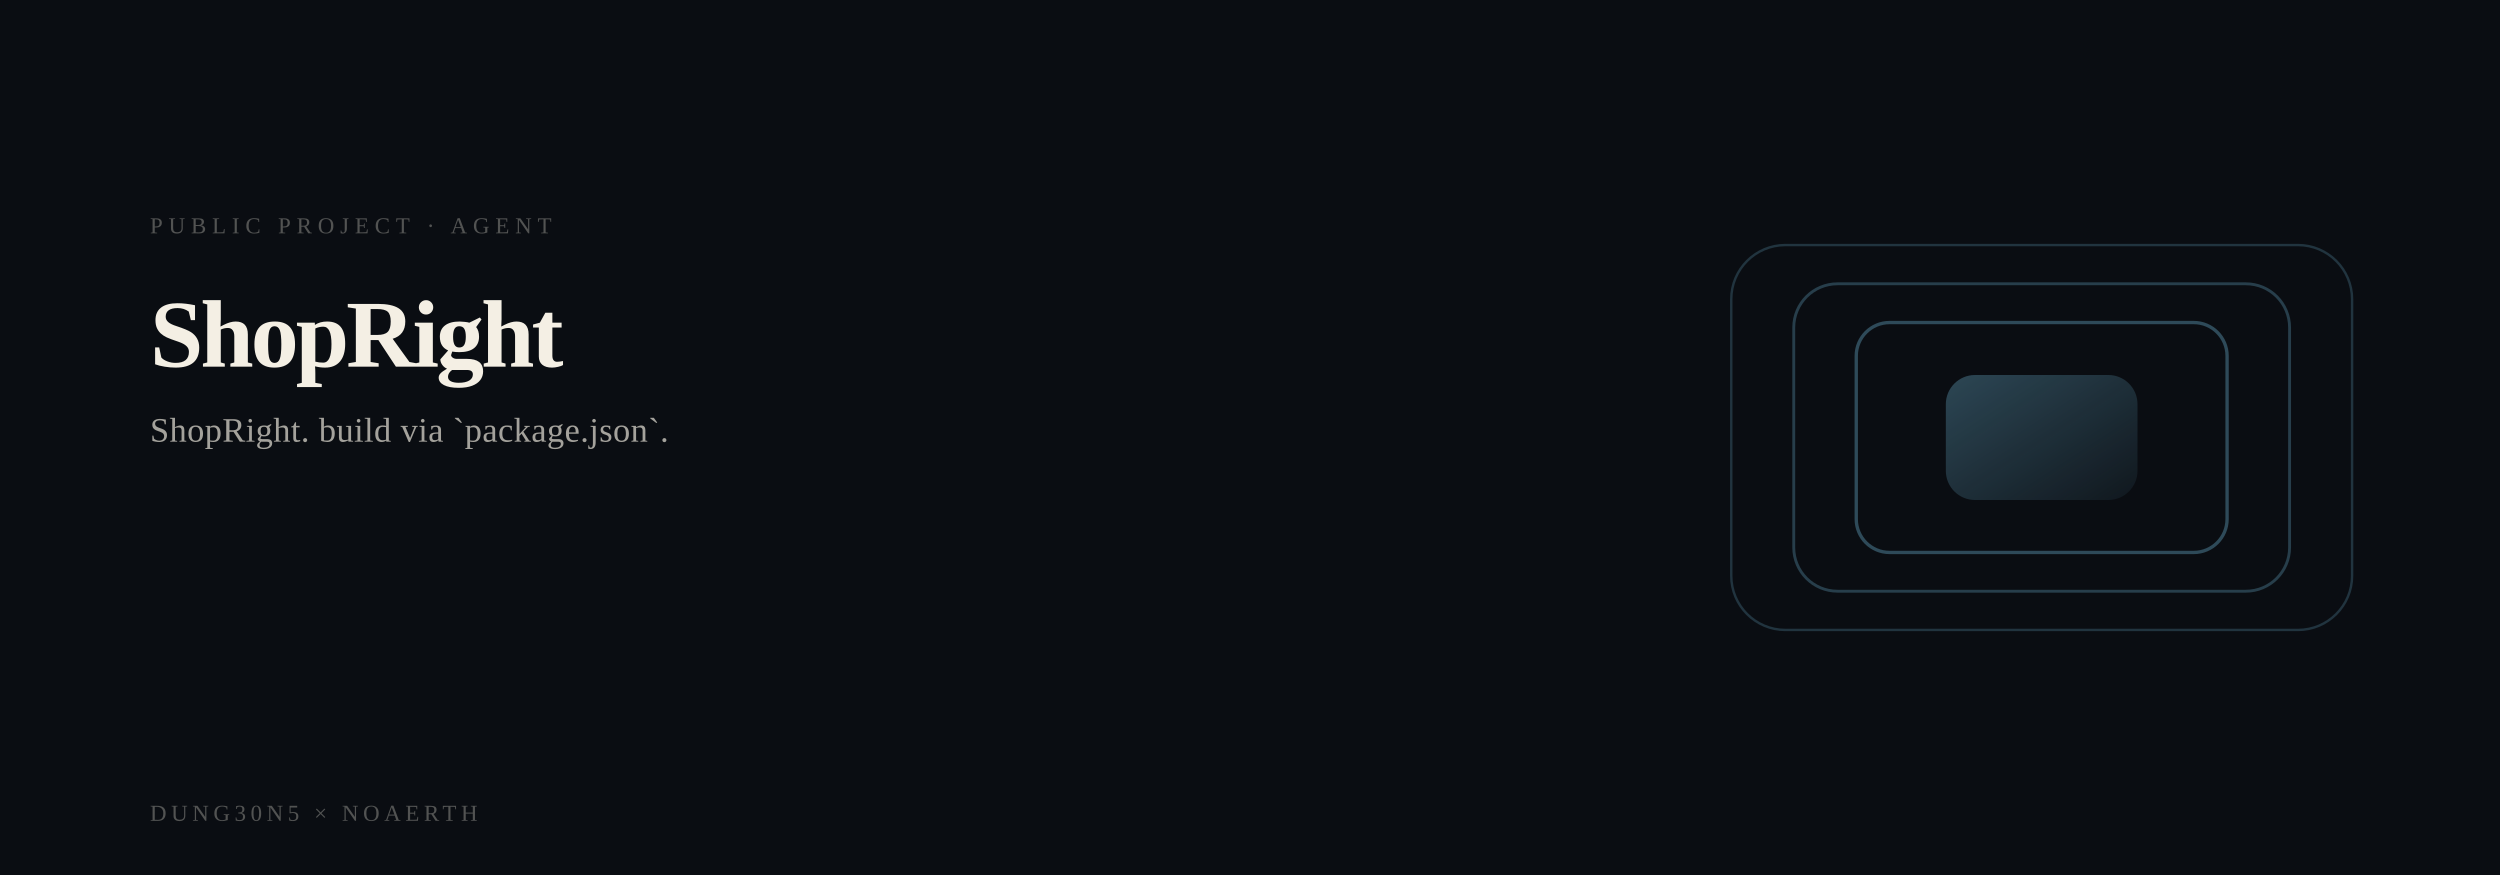
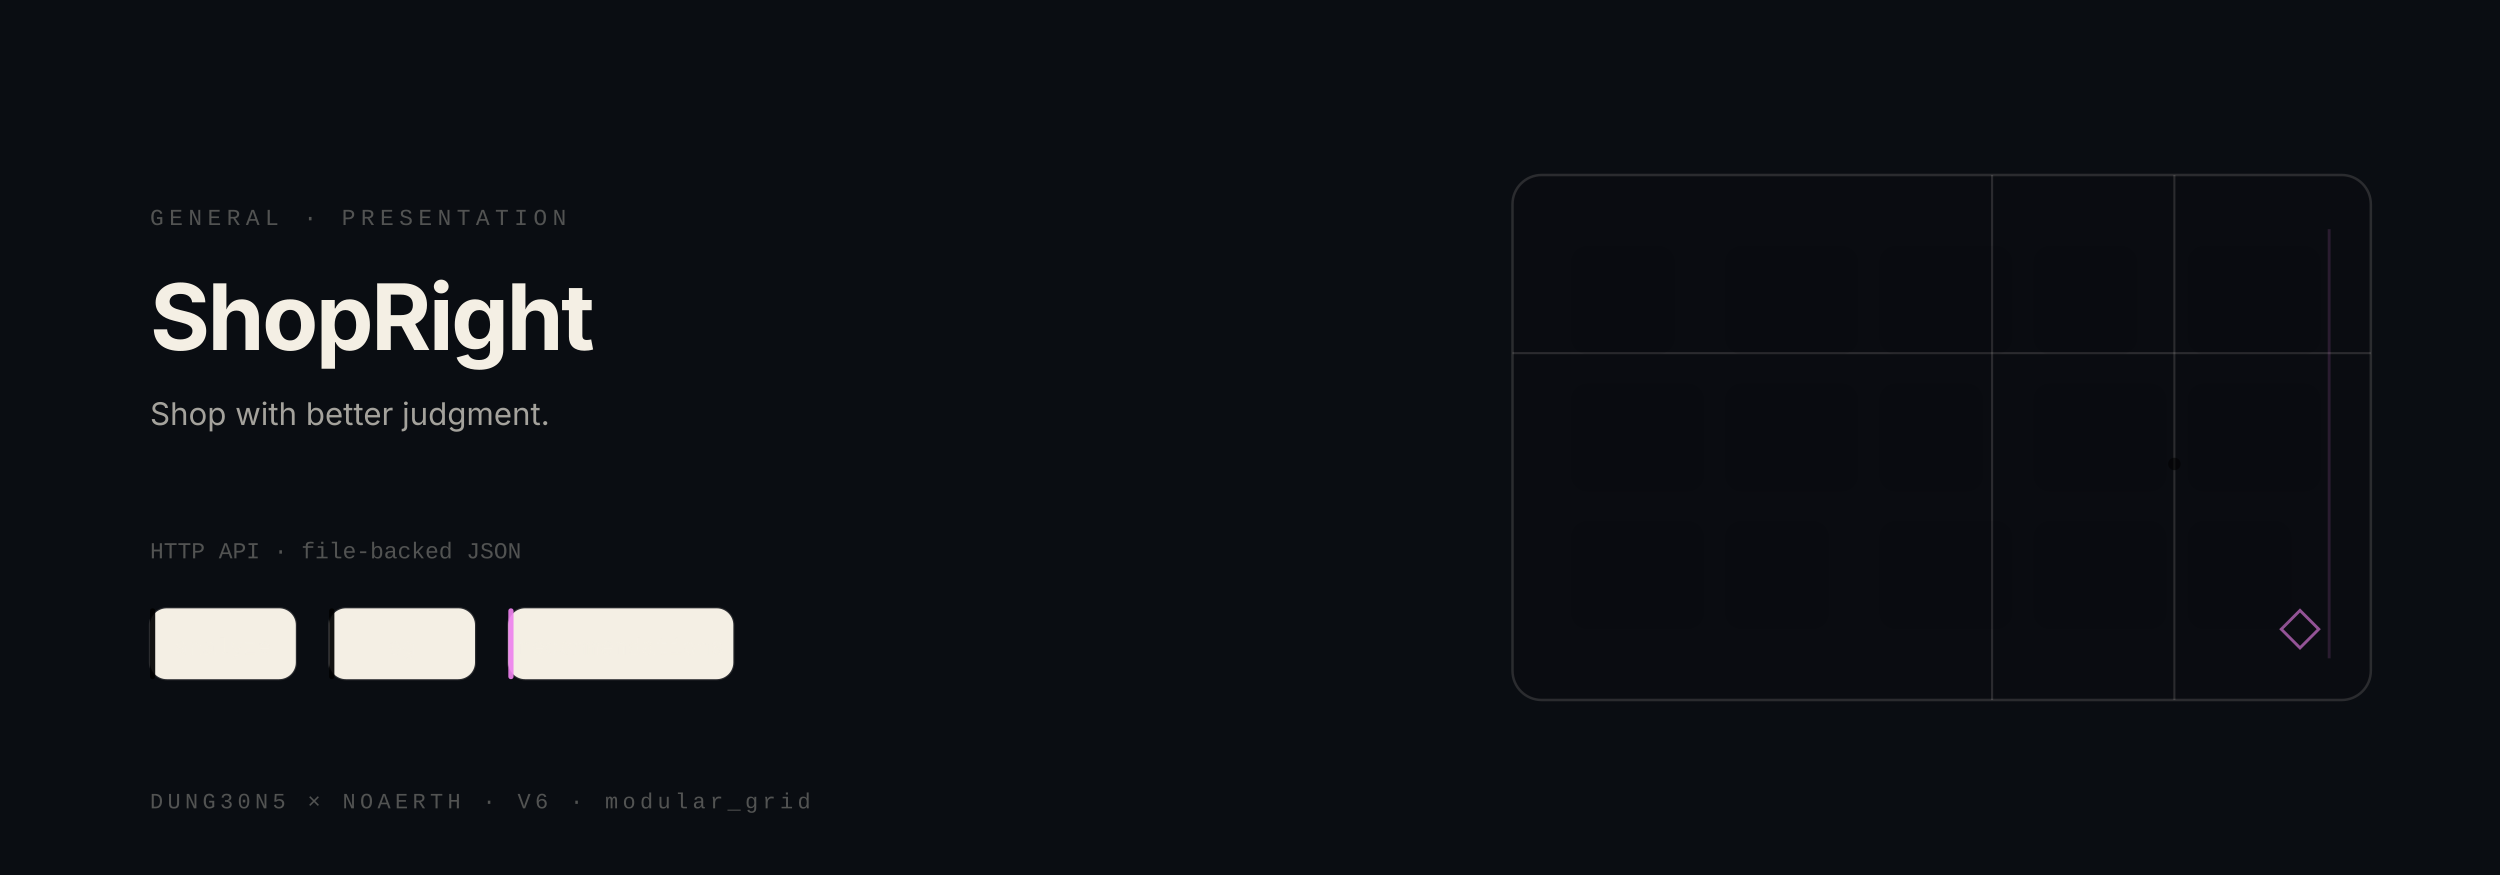
- <svg xmlns="http://www.w3.org/2000/svg" viewBox="0 0 1200 420" width="1200" height="420" role="img" aria-label="ShopRight: a state ring with tool nodes attached. Motion depicts an objective becomes context, tools read and write state, the loop closes.">
-   <defs>
-     <linearGradient id="hero-ShopRight-dark-a" x1="0" y1="0" x2="1" y2="1">
-       <stop offset="0" stop-color="#6fb7d6" stop-opacity="0.85" />
-       <stop offset="1" stop-color="#6fb7d6" stop-opacity="0.15" />
-     </linearGradient>
-   </defs>
+ <svg xmlns="http://www.w3.org/2000/svg" viewBox="0 0 1200 420" width="1200" height="420" role="img" aria-label="ShopRight: an objective becomes context, tools read and write state, the loop closes">
  <rect width="1200" height="420" fill="#0a0d12" />
-   <rect x="891" y="154.82" width="178" height="110.36" rx="16" fill="none" stroke="#6fb7d6" stroke-width="1.60" opacity="0.36" />
-   <rect x="861" y="136.22" width="238" height="147.56" rx="21" fill="none" stroke="#6fb7d6" stroke-width="1.38" opacity="0.29" />
-   <rect x="831" y="117.62" width="298" height="184.76" rx="26" fill="none" stroke="#6fb7d6" stroke-width="1.16" opacity="0.23" />
-   <rect x="934" y="180" width="92" height="60" rx="14" fill="url(#hero-ShopRight-dark-a)" opacity="0.40" />
-   <text x="72" y="112" fill="#f4efe44f" font-size="11" letter-spacing="2.8">PUBLIC PROJECT · AGENT</text>
-   <text x="72" y="176" fill="#f4efe4" font-size="46" font-weight="660" letter-spacing="-1.4">ShopRight</text>
-   <text x="72" y="212" fill="#f4efe4a8" font-size="16.5" letter-spacing="0.2">ShopRight. build via `package.json`.</text>
-   <rect x="72" y="266" width="106" height="40" rx="9" fill="#f4efe4" fill-opacity="0.05" stroke="#f4efe424" stroke-width="1.1" opacity="0">
-     <animate attributeName="opacity" from="0" to="1" dur="0.5s" begin="0.50s" fill="freeze" />
-   </rect>
-   <rect x="72" y="266" width="2.5" height="40" rx="1.2" fill="#6fb7d6" opacity="0">
-     <animate attributeName="opacity" from="0" to="0.9" dur="0.5s" begin="0.50s" fill="freeze" />
-   </rect>
-   <text x="125" y="291" fill="#f4efe4" font-size="11.5" text-anchor="middle" font-family="ui-monospace,SFMono-Regular,Menlo,monospace" opacity="0">objective<animate attributeName="opacity" from="0" to="1" dur="0.5s" begin="0.65s" fill="freeze" />
-   </text>
-   <rect x="194" y="266" width="106" height="40" rx="9" fill="#f4efe4" fill-opacity="0.05" stroke="#f4efe424" stroke-width="1.1" opacity="0">
-     <animate attributeName="opacity" from="0" to="1" dur="0.5s" begin="1.00s" fill="freeze" />
-   </rect>
-   <rect x="194" y="266" width="2.5" height="40" rx="1.2" fill="#6fb7d6" opacity="0">
-     <animate attributeName="opacity" from="0" to="0.9" dur="0.5s" begin="1.00s" fill="freeze" />
-   </rect>
-   <text x="247" y="291" fill="#f4efe4" font-size="11.5" text-anchor="middle" font-family="ui-monospace,SFMono-Regular,Menlo,monospace" opacity="0">load context<animate attributeName="opacity" from="0" to="1" dur="0.5s" begin="1.15s" fill="freeze" />
-   </text>
-   <rect x="316" y="266" width="106" height="40" rx="9" fill="#f4efe4" fill-opacity="0.05" stroke="#f4efe424" stroke-width="1.1" opacity="0">
-     <animate attributeName="opacity" from="0" to="1" dur="0.5s" begin="1.50s" fill="freeze" />
-   </rect>
-   <rect x="316" y="266" width="2.5" height="40" rx="1.2" fill="#6fb7d6" opacity="0">
-     <animate attributeName="opacity" from="0" to="0.9" dur="0.5s" begin="1.50s" fill="freeze" />
-   </rect>
-   <text x="369" y="291" fill="#f4efe4" font-size="11.5" text-anchor="middle" font-family="ui-monospace,SFMono-Regular,Menlo,monospace" opacity="0">call tools<animate attributeName="opacity" from="0" to="1" dur="0.5s" begin="1.65s" fill="freeze" />
-   </text>
-   <rect x="438" y="266" width="106" height="40" rx="9" fill="#f4efe4" fill-opacity="0.05" stroke="#f4efe424" stroke-width="1.1" opacity="0">
-     <animate attributeName="opacity" from="0" to="1" dur="0.5s" begin="2.00s" fill="freeze" />
-   </rect>
-   <rect x="438" y="266" width="2.5" height="40" rx="1.2" fill="#e7c27a" opacity="0">
-     <animate attributeName="opacity" from="0" to="0.9" dur="0.5s" begin="2.00s" fill="freeze" />
-   </rect>
-   <text x="491" y="291" fill="#f4efe4" font-size="11.5" text-anchor="middle" font-family="ui-monospace,SFMono-Regular,Menlo,monospace" opacity="0">verify<animate attributeName="opacity" from="0" to="1" dur="0.5s" begin="2.15s" fill="freeze" />
-   </text>
-   <text x="72" y="394" fill="#f4efe44f" font-size="11" letter-spacing="2.2">DUNG30N5 × NOAERTH</text>
+   <text x="72" y="108" font-family="ui-monospace, SFMono-Regular, Menlo, Monaco, Consolas, 'Liberation Mono', monospace" font-size="11" letter-spacing="2.6" fill="#f4efe44f">GENERAL · PRESENTATION</text>
+   <text x="72" y="168" font-family="-apple-system, BlinkMacSystemFont, 'Segoe UI', Inter, Helvetica, Arial, sans-serif" font-size="44" font-weight="660" letter-spacing="-1.2" fill="#f4efe4">ShopRight</text>
+   <text x="72" y="204" font-family="-apple-system, BlinkMacSystemFont, 'Segoe UI', Inter, Helvetica, Arial, sans-serif" font-size="15" fill="#f4efe4a8">Shop with better judgment.</text>
+   <text x="72" y="268" font-family="ui-monospace, SFMono-Regular, Menlo, Monaco, Consolas, 'Liberation Mono', monospace" font-size="11" fill="#f4efe44f">HTTP API · file-backed JSON</text>
+   <rect x="72.0" y="292.0" width="70.0" height="34.0" rx="8" fill="#f4efe4" stroke="#f4efe424" stroke-width="1.1" />
+   <rect x="72.0" y="292.0" width="2.5" height="34.0" rx="1.2" fill="mint" opacity="0.92" />
+   <text x="107.0" y="314" font-family="ui-monospace, SFMono-Regular, Menlo, Monaco, Consolas, 'Liberation Mono', monospace" font-size="11" fill="#f4efe4" fill-opacity="0.82" text-anchor="middle">analyze</text>
+   <rect x="158.0" y="292.0" width="70.0" height="34.0" rx="8" fill="#f4efe4" stroke="#f4efe424" stroke-width="1.1" />
+   <rect x="158.0" y="292.0" width="2.5" height="34.0" rx="1.2" fill="mint" opacity="0.92" />
+   <text x="193.0" y="314" font-family="ui-monospace, SFMono-Regular, Menlo, Monaco, Consolas, 'Liberation Mono', monospace" font-size="11" fill="#f4efe4" fill-opacity="0.82" text-anchor="middle">og</text>
+   <rect x="244.0" y="292.0" width="108.0" height="34.0" rx="8" fill="#f4efe4" stroke="#f4efe424" stroke-width="1.1" />
+   <rect x="244.0" y="292.0" width="2.5" height="34.0" rx="1.2" fill="violet" opacity="0.92" />
+   <text x="298.0" y="314" font-family="ui-monospace, SFMono-Regular, Menlo, Monaco, Consolas, 'Liberation Mono', monospace" font-size="11" fill="#f4efe4" fill-opacity="0.82" text-anchor="middle">recommendations</text>
+   <rect x="726.0" y="84.0" width="412.0" height="252.0" rx="14" fill="mint" fill-opacity="0.04" />
+   <rect x="729.0" y="87.0" width="406.0" height="246.0" rx="12" fill="none" stroke="mint" stroke-width="1" stroke-opacity="0.18" />
+   <rect x="726.0" y="84.0" width="412.0" height="252.0" rx="14" fill="none" stroke="#f4efe424" stroke-width="1.2" />
+   <line x1="1043.7" y1="84.0" x2="1043.7" y2="336.0" stroke="#f4efe424" stroke-width="1" />
+   <line x1="956.2" y1="84.0" x2="956.2" y2="336.0" stroke="#f4efe424" stroke-width="1" />
+   <line x1="726.0" y1="169.5" x2="1138.0" y2="169.5" stroke="#f4efe424" stroke-width="1" />
+   <circle cx="1043.7" cy="222.7" r="3" fill="mint" opacity="0.55" />
+   <rect x="734.0" y="92.0" width="396.0" height="236.0" rx="12" fill="none" stroke="mint" stroke-width="1" stroke-opacity="0.22" />
+   <path d="M1095.0 302.0 l9 -9 l9 9 l-9 9 z" fill="none" stroke="violet" stroke-width="1.4" opacity="0.6" />
+   <rect x="754" y="118" width="50" height="52" rx="8" fill="mint" fill-opacity="0.08" stroke="mint" stroke-width="1" stroke-opacity="0.4" opacity="0.85" />
+   <rect x="828" y="118" width="64" height="52" rx="8" fill="mint" fill-opacity="0.08" stroke="mint" stroke-width="1" stroke-opacity="0.4" opacity="0.85" />
+   <rect x="902" y="118" width="64" height="52" rx="8" fill="mint" fill-opacity="0.08" stroke="mint" stroke-width="1" stroke-opacity="0.4" opacity="0.85" />
+   <rect x="976" y="118" width="50" height="52" rx="8" fill="mint" fill-opacity="0.08" stroke="mint" stroke-width="1" stroke-opacity="0.4" opacity="0.85" />
+   <rect x="1050" y="118" width="64" height="52" rx="8" fill="mint" fill-opacity="0.08" stroke="mint" stroke-width="1" stroke-opacity="0.4" opacity="0.85" />
+   <rect x="754" y="184" width="64" height="52" rx="8" fill="mint" fill-opacity="0.08" stroke="mint" stroke-width="1" stroke-opacity="0.4" opacity="0.85" />
+   <rect x="828" y="184" width="64" height="52" rx="8" fill="mint" fill-opacity="0.08" stroke="mint" stroke-width="1" stroke-opacity="0.4" opacity="0.85" />
+   <rect x="902" y="184" width="50" height="52" rx="8" fill="mint" fill-opacity="0.08" stroke="mint" stroke-width="1" stroke-opacity="0.4" opacity="0.85" />
+   <rect x="976" y="184" width="64" height="52" rx="8" fill="mint" fill-opacity="0.08" stroke="mint" stroke-width="1" stroke-opacity="0.4" opacity="0.85" />
+   <rect x="1050" y="184" width="64" height="52" rx="8" fill="mint" fill-opacity="0.08" stroke="mint" stroke-width="1" stroke-opacity="0.4" opacity="0.85" />
+   <rect x="754" y="250" width="64" height="52" rx="8" fill="mint" fill-opacity="0.08" stroke="mint" stroke-width="1" stroke-opacity="0.4" opacity="0.85" />
+   <rect x="828" y="250" width="50" height="52" rx="8" fill="mint" fill-opacity="0.08" stroke="mint" stroke-width="1" stroke-opacity="0.4" opacity="0.85" />
+   <rect x="902" y="250" width="64" height="52" rx="8" fill="mint" fill-opacity="0.08" stroke="mint" stroke-width="1" stroke-opacity="0.4" opacity="0.85" />
+   <rect x="976" y="250" width="64" height="52" rx="8" fill="mint" fill-opacity="0.08" stroke="mint" stroke-width="1" stroke-opacity="0.4" opacity="0.85" />
+   <rect x="1050" y="250" width="50" height="52" rx="8" fill="mint" fill-opacity="0.08" stroke="mint" stroke-width="1" stroke-opacity="0.4" opacity="0.85" />
+   <line x1="1118" y1="110" x2="1118" y2="316" stroke="violet" stroke-width="1.4" opacity="0.14" />
+   <text x="72" y="388" font-family="ui-monospace, SFMono-Regular, Menlo, Monaco, Consolas, 'Liberation Mono', monospace" font-size="10.5" letter-spacing="2.1" fill="#f4efe44f">DUNG30N5 × NOAERTH · V6 · modular_grid</text>
</svg>
